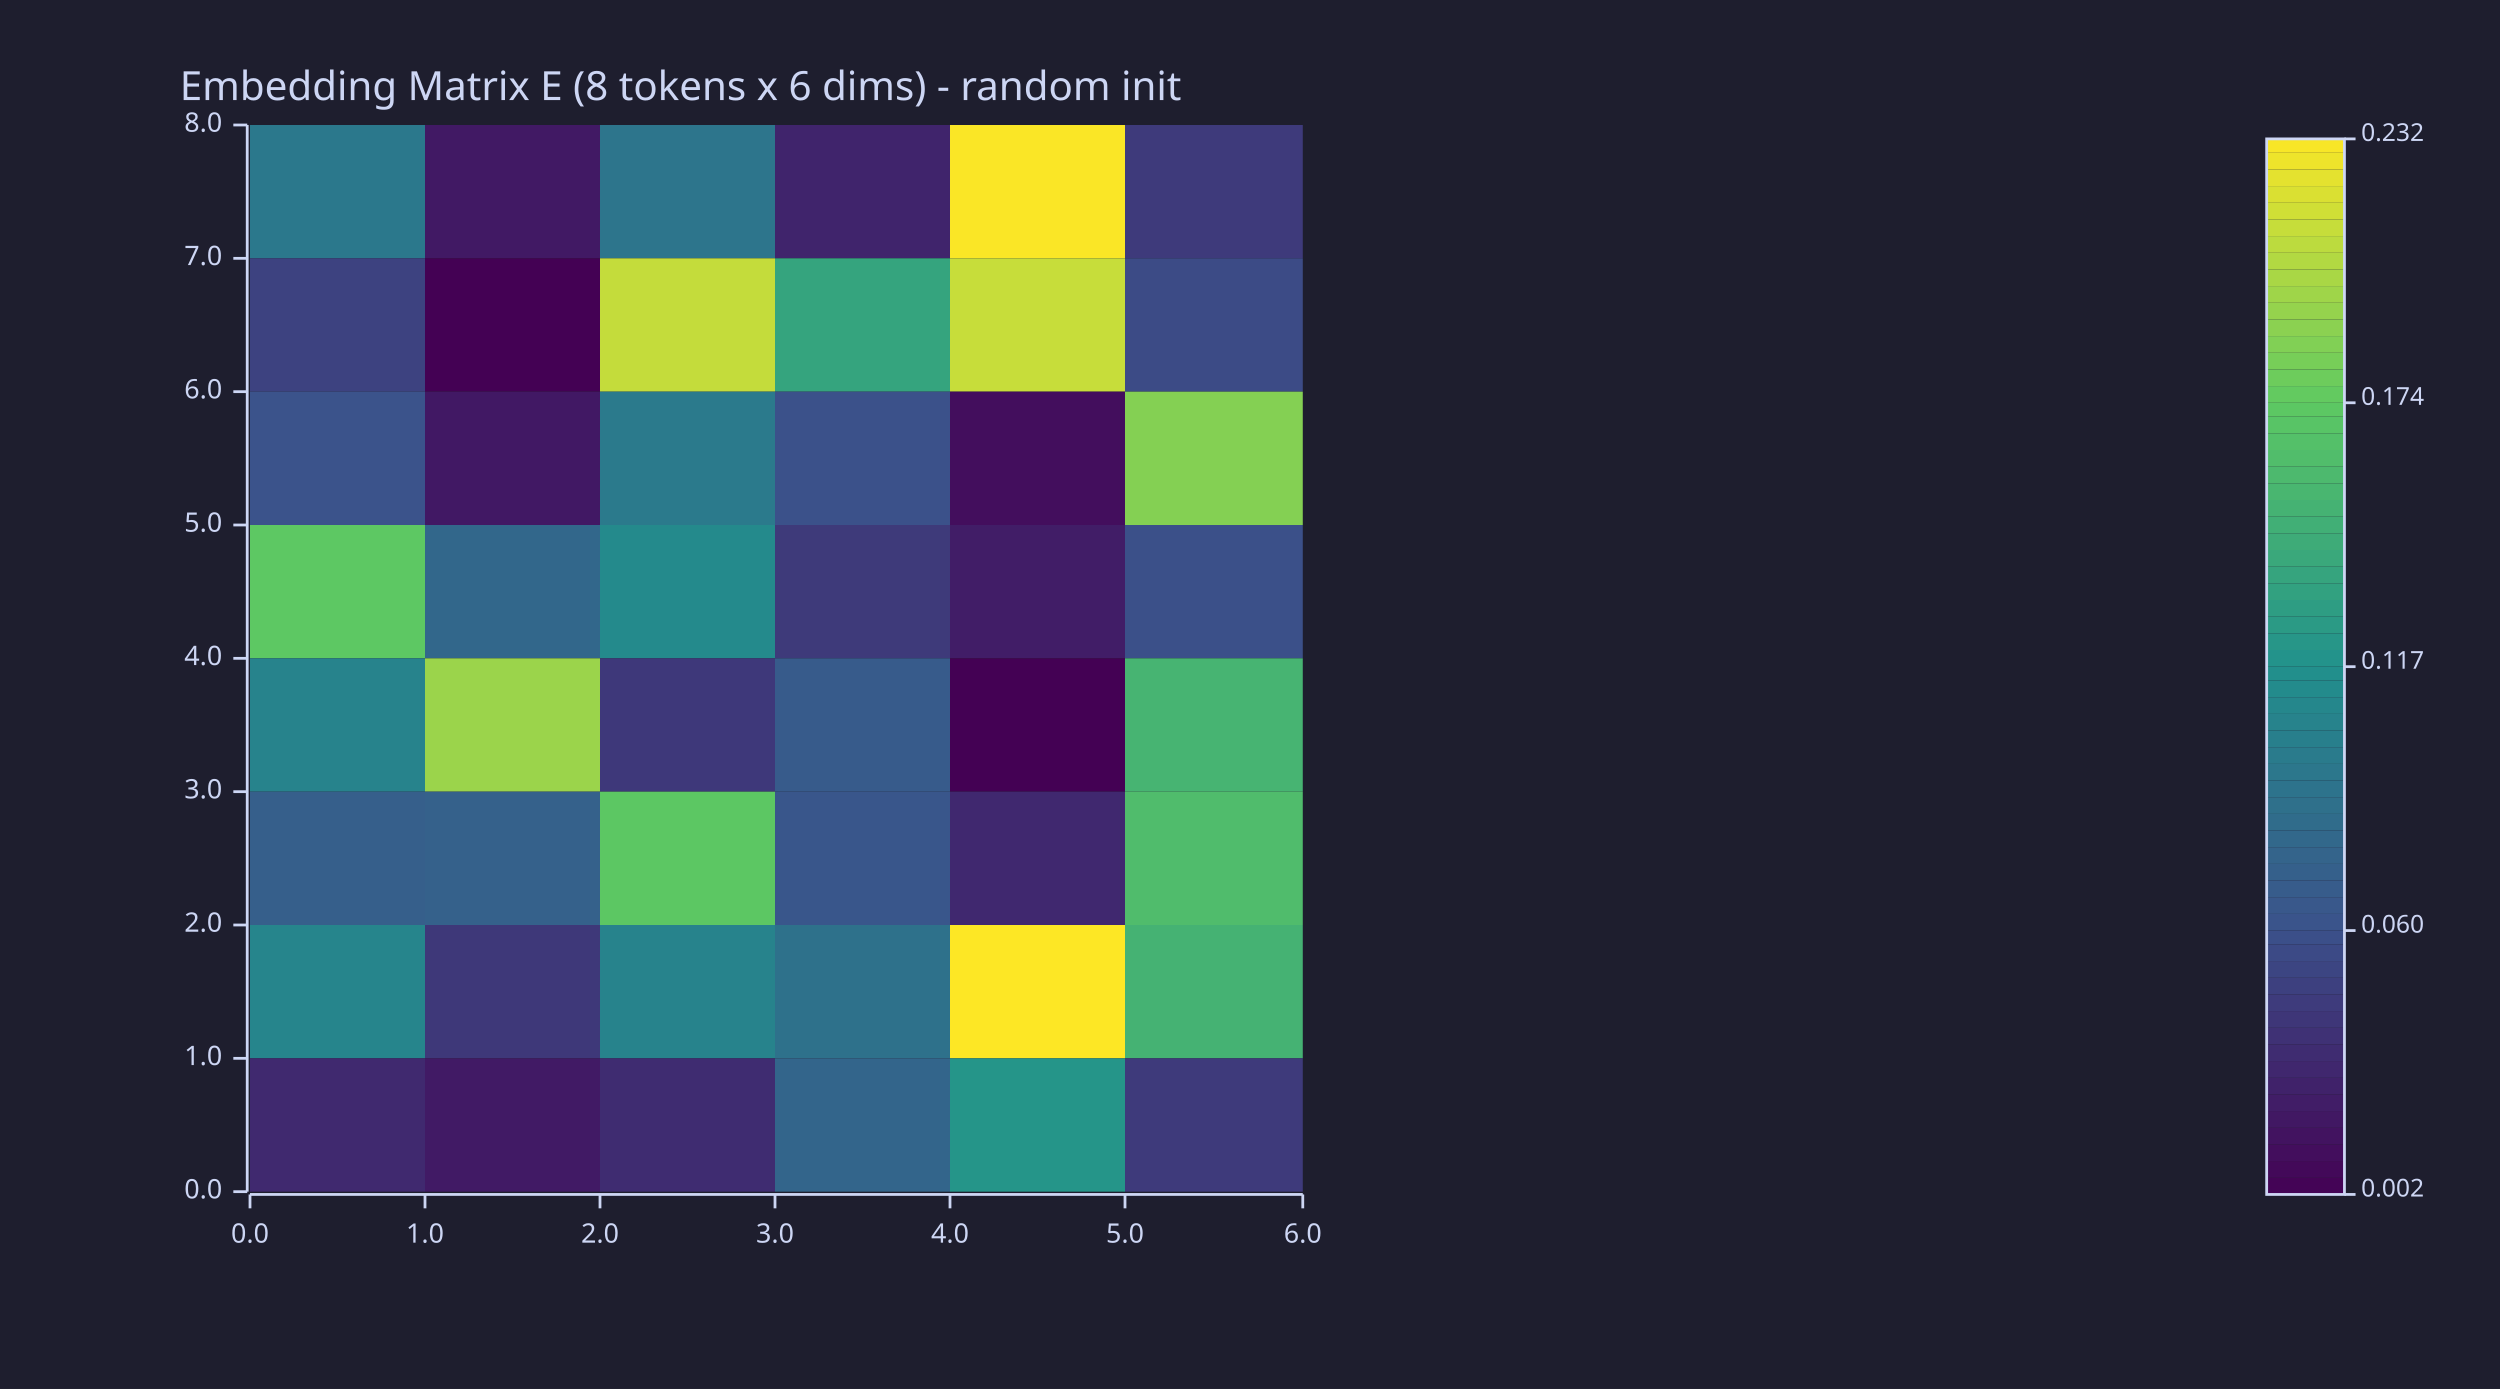
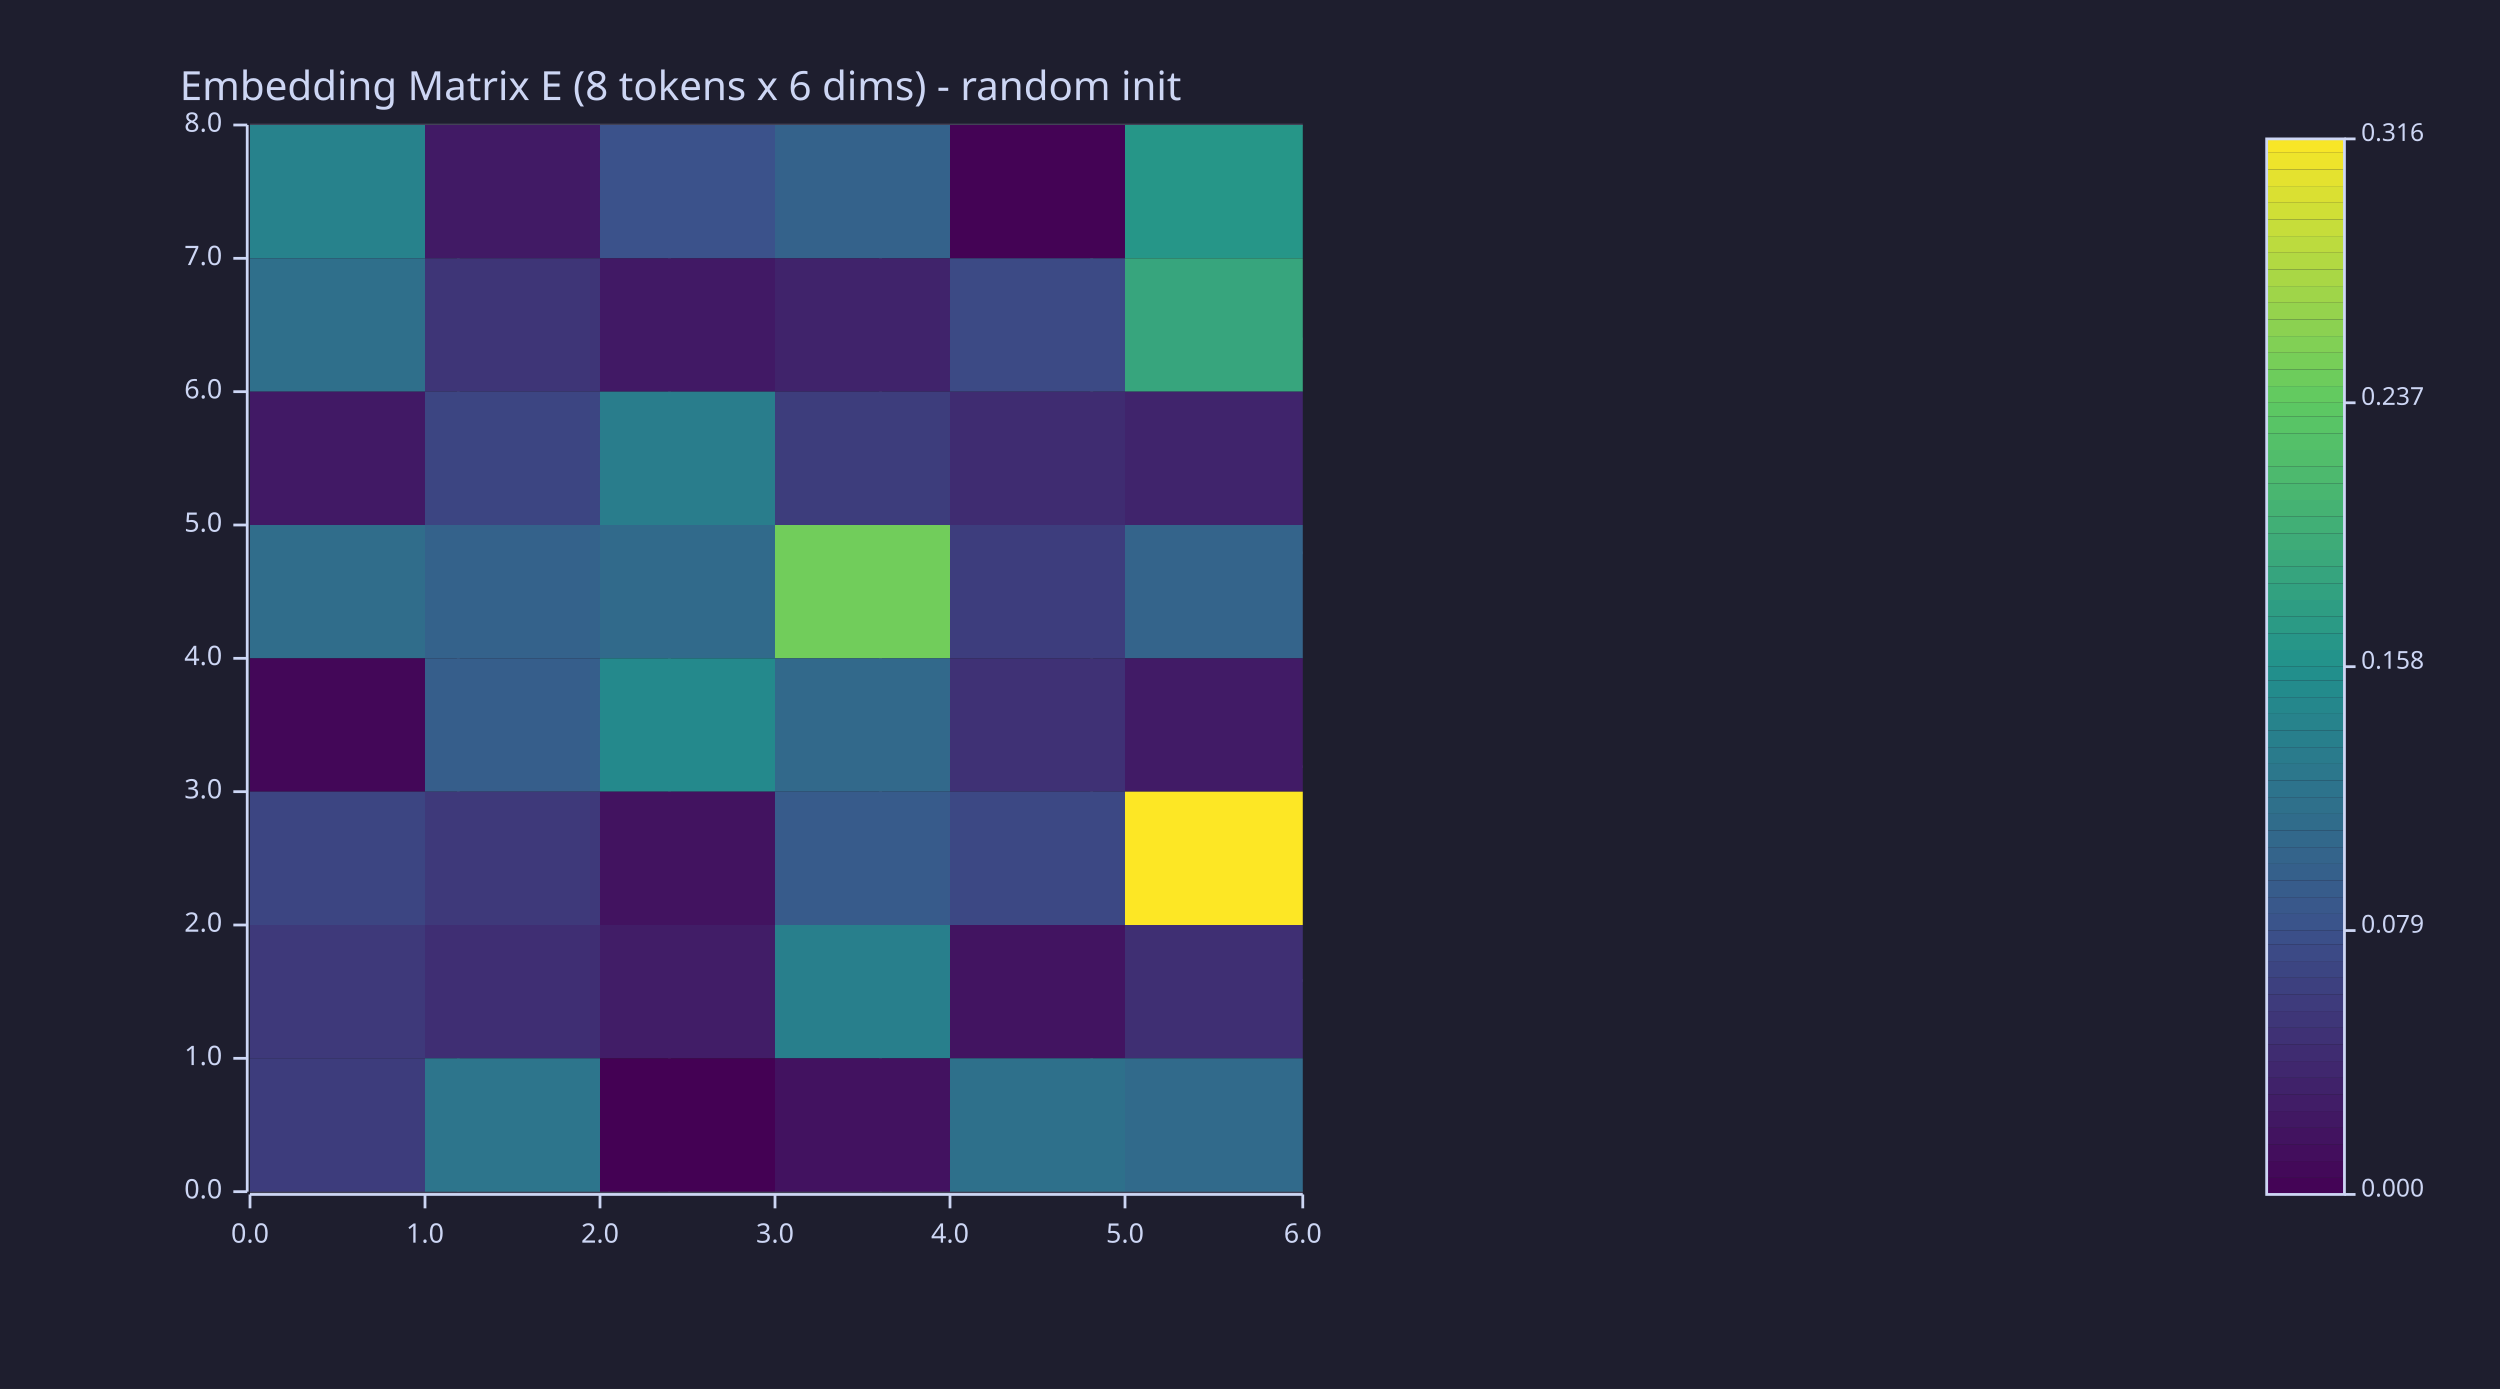
<svg xmlns="http://www.w3.org/2000/svg" width="900" height="500" viewBox="0 0 900 500">
  <rect x="0" y="0" width="900" height="500" opacity="1" fill="#1E1E2E" stroke="none" />
  <rect x="0" y="0" width="900" height="500" opacity="1" fill="#1E1E2E" stroke="none" />
  <text x="245" y="25" dy="0.76em" text-anchor="middle" font-family="sans-serif" font-size="14.516" opacity="1" fill="#CDD6F4">
Embedding Matrix E  (8 tokens x 6 dims)  - random init
</text>
  <text x="20" y="237" dy="0.76em" text-anchor="middle" font-family="sans-serif" font-size="11.29" opacity="1" fill="#CDD6F4" transform="rotate(270, 20, 237)">

</text>
  <text x="280" y="480" dy="-0.5ex" text-anchor="middle" font-family="sans-serif" font-size="11.29" opacity="1" fill="#CDD6F4">

</text>
  <polyline fill="none" opacity="1" stroke="#CDD6F4" stroke-width="1" points="89,45 89,429 " />
  <text x="80" y="429" dy="0.5ex" text-anchor="end" font-family="sans-serif" font-size="9.677" opacity="1" fill="#CDD6F4">
0.0
</text>
  <polyline fill="none" opacity="1" stroke="#CDD6F4" stroke-width="1" points="84,429 89,429 " />
  <text x="80" y="381" dy="0.5ex" text-anchor="end" font-family="sans-serif" font-size="9.677" opacity="1" fill="#CDD6F4">
1.0
</text>
  <polyline fill="none" opacity="1" stroke="#CDD6F4" stroke-width="1" points="84,381 89,381 " />
  <text x="80" y="333" dy="0.5ex" text-anchor="end" font-family="sans-serif" font-size="9.677" opacity="1" fill="#CDD6F4">
2.0
</text>
  <polyline fill="none" opacity="1" stroke="#CDD6F4" stroke-width="1" points="84,333 89,333 " />
  <text x="80" y="285" dy="0.5ex" text-anchor="end" font-family="sans-serif" font-size="9.677" opacity="1" fill="#CDD6F4">
3.0
</text>
  <polyline fill="none" opacity="1" stroke="#CDD6F4" stroke-width="1" points="84,285 89,285 " />
  <text x="80" y="237" dy="0.5ex" text-anchor="end" font-family="sans-serif" font-size="9.677" opacity="1" fill="#CDD6F4">
4.0
</text>
  <polyline fill="none" opacity="1" stroke="#CDD6F4" stroke-width="1" points="84,237 89,237 " />
  <text x="80" y="189" dy="0.5ex" text-anchor="end" font-family="sans-serif" font-size="9.677" opacity="1" fill="#CDD6F4">
5.0
</text>
  <polyline fill="none" opacity="1" stroke="#CDD6F4" stroke-width="1" points="84,189 89,189 " />
  <text x="80" y="141" dy="0.5ex" text-anchor="end" font-family="sans-serif" font-size="9.677" opacity="1" fill="#CDD6F4">
6.0
</text>
  <polyline fill="none" opacity="1" stroke="#CDD6F4" stroke-width="1" points="84,141 89,141 " />
  <text x="80" y="93" dy="0.5ex" text-anchor="end" font-family="sans-serif" font-size="9.677" opacity="1" fill="#CDD6F4">
7.0
</text>
  <polyline fill="none" opacity="1" stroke="#CDD6F4" stroke-width="1" points="84,93 89,93 " />
  <text x="80" y="45" dy="0.5ex" text-anchor="end" font-family="sans-serif" font-size="9.677" opacity="1" fill="#CDD6F4">
8.0
</text>
  <polyline fill="none" opacity="1" stroke="#CDD6F4" stroke-width="1" points="84,45 89,45 " />
  <polyline fill="none" opacity="1" stroke="#CDD6F4" stroke-width="1" points="90,430 469,430 " />
  <text x="90" y="440" dy="0.76em" text-anchor="middle" font-family="sans-serif" font-size="9.677" opacity="1" fill="#CDD6F4">
0.0
</text>
  <polyline fill="none" opacity="1" stroke="#CDD6F4" stroke-width="1" points="90,430 90,435 " />
  <text x="153" y="440" dy="0.76em" text-anchor="middle" font-family="sans-serif" font-size="9.677" opacity="1" fill="#CDD6F4">
1.0
</text>
  <polyline fill="none" opacity="1" stroke="#CDD6F4" stroke-width="1" points="153,430 153,435 " />
  <text x="216" y="440" dy="0.76em" text-anchor="middle" font-family="sans-serif" font-size="9.677" opacity="1" fill="#CDD6F4">
2.0
</text>
  <polyline fill="none" opacity="1" stroke="#CDD6F4" stroke-width="1" points="216,430 216,435 " />
  <text x="279" y="440" dy="0.76em" text-anchor="middle" font-family="sans-serif" font-size="9.677" opacity="1" fill="#CDD6F4">
3.0
</text>
  <polyline fill="none" opacity="1" stroke="#CDD6F4" stroke-width="1" points="279,430 279,435 " />
  <text x="342" y="440" dy="0.76em" text-anchor="middle" font-family="sans-serif" font-size="9.677" opacity="1" fill="#CDD6F4">
4.0
</text>
  <polyline fill="none" opacity="1" stroke="#CDD6F4" stroke-width="1" points="342,430 342,435 " />
  <text x="405" y="440" dy="0.76em" text-anchor="middle" font-family="sans-serif" font-size="9.677" opacity="1" fill="#CDD6F4">
5.0
</text>
  <polyline fill="none" opacity="1" stroke="#CDD6F4" stroke-width="1" points="405,430 405,435 " />
  <text x="469" y="440" dy="0.76em" text-anchor="middle" font-family="sans-serif" font-size="9.677" opacity="1" fill="#CDD6F4">
6.0
</text>
  <polyline fill="none" opacity="1" stroke="#CDD6F4" stroke-width="1" points="469,430 469,435 " />
-   <rect x="90" y="45" width="63" height="48" opacity="1" fill="#2B788C" stroke="none" />
-   <rect x="153" y="45" width="63" height="48" opacity="1" fill="#411964" stroke="none" />
-   <rect x="216" y="45" width="63" height="48" opacity="1" fill="#2D758C" stroke="none" />
-   <rect x="279" y="45" width="63" height="48" opacity="1" fill="#40246C" stroke="none" />
-   <rect x="342" y="45" width="63" height="48" opacity="1" fill="#FAE626" stroke="none" />
-   <rect x="405" y="45" width="64" height="48" opacity="1" fill="#3E3A7B" stroke="none" />
-   <rect x="90" y="93" width="63" height="48" opacity="1" fill="#3D4280" stroke="none" />
-   <rect x="153" y="93" width="63" height="48" opacity="1" fill="#440154" stroke="none" />
-   <rect x="216" y="93" width="63" height="48" opacity="1" fill="#C4DC3B" stroke="none" />
-   <rect x="279" y="93" width="63" height="48" opacity="1" fill="#35A47E" stroke="none" />
-   <rect x="342" y="93" width="63" height="48" opacity="1" fill="#C7DD3A" stroke="none" />
-   <rect x="405" y="93" width="64" height="48" opacity="1" fill="#3C4B86" stroke="none" />
-   <rect x="90" y="141" width="63" height="48" opacity="1" fill="#3B538B" stroke="none" />
-   <rect x="153" y="141" width="63" height="48" opacity="1" fill="#411864" stroke="none" />
-   <rect x="216" y="141" width="63" height="48" opacity="1" fill="#2B7A8C" stroke="none" />
-   <rect x="279" y="141" width="63" height="48" opacity="1" fill="#3B518A" stroke="none" />
-   <rect x="342" y="141" width="63" height="48" opacity="1" fill="#430E5D" stroke="none" />
-   <rect x="405" y="141" width="64" height="48" opacity="1" fill="#84D053" stroke="none" />
-   <rect x="90" y="189" width="63" height="48" opacity="1" fill="#5DC863" stroke="none" />
-   <rect x="153" y="189" width="63" height="48" opacity="1" fill="#32678B" stroke="none" />
-   <rect x="216" y="189" width="63" height="48" opacity="1" fill="#248A8C" stroke="none" />
-   <rect x="279" y="189" width="63" height="48" opacity="1" fill="#3E3A7A" stroke="none" />
-   <rect x="342" y="189" width="63" height="48" opacity="1" fill="#411D67" stroke="none" />
-   <rect x="405" y="189" width="64" height="48" opacity="1" fill="#3B5089" stroke="none" />
-   <rect x="90" y="237" width="63" height="48" opacity="1" fill="#27838C" stroke="none" />
-   <rect x="153" y="237" width="63" height="48" opacity="1" fill="#9BD44B" stroke="none" />
-   <rect x="216" y="237" width="63" height="48" opacity="1" fill="#3E387A" stroke="none" />
-   <rect x="279" y="237" width="63" height="48" opacity="1" fill="#375B8B" stroke="none" />
-   <rect x="342" y="237" width="63" height="48" opacity="1" fill="#440154" stroke="none" />
-   <rect x="405" y="237" width="64" height="48" opacity="1" fill="#47B472" stroke="none" />
-   <rect x="90" y="285" width="63" height="48" opacity="1" fill="#365F8B" stroke="none" />
-   <rect x="153" y="285" width="63" height="48" opacity="1" fill="#35618B" stroke="none" />
-   <rect x="216" y="285" width="63" height="48" opacity="1" fill="#5CC763" stroke="none" />
-   <rect x="279" y="285" width="63" height="48" opacity="1" fill="#39568B" stroke="none" />
-   <rect x="342" y="285" width="63" height="48" opacity="1" fill="#40286F" stroke="none" />
-   <rect x="405" y="285" width="64" height="48" opacity="1" fill="#50BC6C" stroke="none" />
-   <rect x="90" y="333" width="63" height="48" opacity="1" fill="#26858C" stroke="none" />
-   <rect x="153" y="333" width="63" height="48" opacity="1" fill="#3E3879" stroke="none" />
-   <rect x="216" y="333" width="63" height="48" opacity="1" fill="#27838C" stroke="none" />
-   <rect x="279" y="333" width="63" height="48" opacity="1" fill="#2E718B" stroke="none" />
-   <rect x="342" y="333" width="63" height="48" opacity="1" fill="#FDE725" stroke="none" />
-   <rect x="405" y="333" width="64" height="48" opacity="1" fill="#45B273" stroke="none" />
-   <rect x="90" y="381" width="63" height="48" opacity="1" fill="#40296F" stroke="none" />
-   <rect x="153" y="381" width="63" height="48" opacity="1" fill="#411A65" stroke="none" />
-   <rect x="216" y="381" width="63" height="48" opacity="1" fill="#3F2C71" stroke="none" />
-   <rect x="279" y="381" width="63" height="48" opacity="1" fill="#33658B" stroke="none" />
-   <rect x="342" y="381" width="63" height="48" opacity="1" fill="#259589" stroke="none" />
-   <rect x="405" y="381" width="64" height="48" opacity="1" fill="#3E3A7B" stroke="none" />
+   <polyline fill="none" opacity="0.3" stroke="#9696B4" stroke-width="1" points="90,429 469,429 " />
+   <polyline fill="none" opacity="0.3" stroke="#9696B4" stroke-width="1" points="90,353 469,353 " />
+   <polyline fill="none" opacity="0.3" stroke="#9696B4" stroke-width="1" points="90,276 469,276 " />
+   <polyline fill="none" opacity="0.3" stroke="#9696B4" stroke-width="1" points="90,199 469,199 " />
+   <polyline fill="none" opacity="0.3" stroke="#9696B4" stroke-width="1" points="90,122 469,122 " />
+   <polyline fill="none" opacity="0.3" stroke="#9696B4" stroke-width="1" points="90,45 469,45 " />
+   <polyline fill="none" opacity="0.3" stroke="#9696B4" stroke-width="1" points="165,429 165,45 " />
+   <polyline fill="none" opacity="0.3" stroke="#9696B4" stroke-width="1" points="241,429 241,45 " />
+   <polyline fill="none" opacity="0.3" stroke="#9696B4" stroke-width="1" points="317,429 317,45 " />
+   <polyline fill="none" opacity="0.3" stroke="#9696B4" stroke-width="1" points="393,429 393,45 " />
+   <rect x="90" y="45" width="63" height="48" opacity="1" fill="#27828C" stroke="none" />
+   <rect x="153" y="45" width="63" height="48" opacity="1" fill="#411A65" stroke="none" />
+   <rect x="216" y="45" width="63" height="48" opacity="1" fill="#3B528B" stroke="none" />
+   <rect x="279" y="45" width="63" height="48" opacity="1" fill="#34628B" stroke="none" />
+   <rect x="342" y="45" width="63" height="48" opacity="1" fill="#440355" stroke="none" />
+   <rect x="405" y="45" width="64" height="48" opacity="1" fill="#269688" stroke="none" />
+   <rect x="90" y="93" width="63" height="48" opacity="1" fill="#2F6F8B" stroke="none" />
+   <rect x="153" y="93" width="63" height="48" opacity="1" fill="#3E3577" stroke="none" />
+   <rect x="216" y="93" width="63" height="48" opacity="1" fill="#411965" stroke="none" />
+   <rect x="279" y="93" width="63" height="48" opacity="1" fill="#40236B" stroke="none" />
+   <rect x="342" y="93" width="63" height="48" opacity="1" fill="#3C4A85" stroke="none" />
+   <rect x="405" y="93" width="64" height="48" opacity="1" fill="#37A57D" stroke="none" />
+   <rect x="90" y="141" width="63" height="48" opacity="1" fill="#411965" stroke="none" />
+   <rect x="153" y="141" width="63" height="48" opacity="1" fill="#3C4582" stroke="none" />
+   <rect x="216" y="141" width="63" height="48" opacity="1" fill="#297D8C" stroke="none" />
+   <rect x="279" y="141" width="63" height="48" opacity="1" fill="#3D3D7C" stroke="none" />
+   <rect x="342" y="141" width="63" height="48" opacity="1" fill="#3F2C71" stroke="none" />
+   <rect x="405" y="141" width="64" height="48" opacity="1" fill="#40246C" stroke="none" />
+   <rect x="90" y="189" width="63" height="48" opacity="1" fill="#306D8B" stroke="none" />
+   <rect x="153" y="189" width="63" height="48" opacity="1" fill="#34628B" stroke="none" />
+   <rect x="216" y="189" width="63" height="48" opacity="1" fill="#316A8B" stroke="none" />
+   <rect x="279" y="189" width="63" height="48" opacity="1" fill="#71CD5B" stroke="none" />
+   <rect x="342" y="189" width="63" height="48" opacity="1" fill="#3D3D7D" stroke="none" />
+   <rect x="405" y="189" width="64" height="48" opacity="1" fill="#34648B" stroke="none" />
+   <rect x="90" y="237" width="63" height="48" opacity="1" fill="#430758" stroke="none" />
+   <rect x="153" y="237" width="63" height="48" opacity="1" fill="#365E8B" stroke="none" />
+   <rect x="216" y="237" width="63" height="48" opacity="1" fill="#24898C" stroke="none" />
+   <rect x="279" y="237" width="63" height="48" opacity="1" fill="#32698B" stroke="none" />
+   <rect x="342" y="237" width="63" height="48" opacity="1" fill="#3F3175" stroke="none" />
+   <rect x="405" y="237" width="64" height="48" opacity="1" fill="#411B66" stroke="none" />
+   <rect x="90" y="285" width="63" height="48" opacity="1" fill="#3C4582" stroke="none" />
+   <rect x="153" y="285" width="63" height="48" opacity="1" fill="#3E397A" stroke="none" />
+   <rect x="216" y="285" width="63" height="48" opacity="1" fill="#421360" stroke="none" />
+   <rect x="279" y="285" width="63" height="48" opacity="1" fill="#375B8B" stroke="none" />
+   <rect x="342" y="285" width="63" height="48" opacity="1" fill="#3C4884" stroke="none" />
+   <rect x="405" y="285" width="64" height="48" opacity="1" fill="#FDE725" stroke="none" />
+   <rect x="90" y="333" width="63" height="48" opacity="1" fill="#3E397A" stroke="none" />
+   <rect x="153" y="333" width="63" height="48" opacity="1" fill="#3F2E73" stroke="none" />
+   <rect x="216" y="333" width="63" height="48" opacity="1" fill="#411D67" stroke="none" />
+   <rect x="279" y="333" width="63" height="48" opacity="1" fill="#287F8C" stroke="none" />
+   <rect x="342" y="333" width="63" height="48" opacity="1" fill="#421461" stroke="none" />
+   <rect x="405" y="333" width="64" height="48" opacity="1" fill="#3F2F73" stroke="none" />
+   <rect x="90" y="381" width="63" height="48" opacity="1" fill="#3D3C7C" stroke="none" />
+   <rect x="153" y="381" width="63" height="48" opacity="1" fill="#2D758C" stroke="none" />
+   <rect x="216" y="381" width="63" height="48" opacity="1" fill="#440154" stroke="none" />
+   <rect x="279" y="381" width="63" height="48" opacity="1" fill="#421260" stroke="none" />
+   <rect x="342" y="381" width="63" height="48" opacity="1" fill="#2E708B" stroke="none" />
+   <rect x="405" y="381" width="64" height="48" opacity="1" fill="#316A8B" stroke="none" />
  <rect x="816" y="50" width="28" height="5" opacity="1" fill="#F8E627" stroke="none" />
  <rect x="816" y="55" width="28" height="6" opacity="1" fill="#EEE42B" stroke="none" />
  <rect x="816" y="61" width="28" height="6" opacity="1" fill="#E4E22F" stroke="none" />
  <rect x="816" y="67" width="28" height="6" opacity="1" fill="#DAE032" stroke="none" />
  <rect x="816" y="73" width="28" height="6" opacity="1" fill="#D0DF36" stroke="none" />
  <rect x="816" y="79" width="28" height="6" opacity="1" fill="#C6DD3A" stroke="none" />
  <rect x="816" y="85" width="28" height="6" opacity="1" fill="#BCDB3E" stroke="none" />
  <rect x="816" y="91" width="28" height="6" opacity="1" fill="#B2D942" stroke="none" />
  <rect x="816" y="97" width="28" height="6" opacity="1" fill="#A9D745" stroke="none" />
  <rect x="816" y="103" width="28" height="6" opacity="1" fill="#9FD549" stroke="none" />
  <rect x="816" y="109" width="28" height="6" opacity="1" fill="#95D34D" stroke="none" />
  <rect x="816" y="115" width="28" height="6" opacity="1" fill="#8BD151" stroke="none" />
  <rect x="816" y="121" width="28" height="6" opacity="1" fill="#81D055" stroke="none" />
  <rect x="816" y="127" width="28" height="6" opacity="1" fill="#77CE58" stroke="none" />
  <rect x="816" y="133" width="28" height="6" opacity="1" fill="#6DCC5C" stroke="none" />
  <rect x="816" y="139" width="28" height="6" opacity="1" fill="#63CA60" stroke="none" />
  <rect x="816" y="145" width="28" height="5" opacity="1" fill="#5CC763" stroke="none" />
  <rect x="816" y="150" width="28" height="6" opacity="1" fill="#58C466" stroke="none" />
  <rect x="816" y="156" width="28" height="6" opacity="1" fill="#54C069" stroke="none" />
  <rect x="816" y="162" width="28" height="6" opacity="1" fill="#51BD6B" stroke="none" />
  <rect x="816" y="168" width="28" height="6" opacity="1" fill="#4DB96E" stroke="none" />
  <rect x="816" y="174" width="28" height="6" opacity="1" fill="#49B670" stroke="none" />
  <rect x="816" y="180" width="28" height="6" opacity="1" fill="#45B273" stroke="none" />
  <rect x="816" y="186" width="28" height="6" opacity="1" fill="#41AF76" stroke="none" />
  <rect x="816" y="192" width="28" height="6" opacity="1" fill="#3EAB78" stroke="none" />
  <rect x="816" y="198" width="28" height="6" opacity="1" fill="#3AA87B" stroke="none" />
  <rect x="816" y="204" width="28" height="6" opacity="1" fill="#36A47E" stroke="none" />
  <rect x="816" y="210" width="28" height="6" opacity="1" fill="#32A180" stroke="none" />
  <rect x="816" y="216" width="28" height="6" opacity="1" fill="#2E9D83" stroke="none" />
  <rect x="816" y="222" width="28" height="6" opacity="1" fill="#2B9A85" stroke="none" />
  <rect x="816" y="228" width="28" height="6" opacity="1" fill="#279688" stroke="none" />
  <rect x="816" y="234" width="28" height="6" opacity="1" fill="#23938B" stroke="none" />
  <rect x="816" y="240" width="28" height="5" opacity="1" fill="#228F8C" stroke="none" />
  <rect x="816" y="245" width="28" height="6" opacity="1" fill="#238B8C" stroke="none" />
  <rect x="816" y="251" width="28" height="6" opacity="1" fill="#25878C" stroke="none" />
  <rect x="816" y="257" width="28" height="6" opacity="1" fill="#27838C" stroke="none" />
  <rect x="816" y="263" width="28" height="6" opacity="1" fill="#287F8C" stroke="none" />
  <rect x="816" y="269" width="28" height="6" opacity="1" fill="#2A7B8C" stroke="none" />
  <rect x="816" y="275" width="28" height="6" opacity="1" fill="#2C778C" stroke="none" />
  <rect x="816" y="281" width="28" height="6" opacity="1" fill="#2D738C" stroke="none" />
  <rect x="816" y="287" width="28" height="6" opacity="1" fill="#2F708B" stroke="none" />
  <rect x="816" y="293" width="28" height="6" opacity="1" fill="#306C8B" stroke="none" />
  <rect x="816" y="299" width="28" height="6" opacity="1" fill="#32688B" stroke="none" />
  <rect x="816" y="305" width="28" height="6" opacity="1" fill="#34648B" stroke="none" />
  <rect x="816" y="311" width="28" height="6" opacity="1" fill="#35608B" stroke="none" />
  <rect x="816" y="317" width="28" height="6" opacity="1" fill="#375C8B" stroke="none" />
  <rect x="816" y="323" width="28" height="6" opacity="1" fill="#39588B" stroke="none" />
  <rect x="816" y="329" width="28" height="6" opacity="1" fill="#3A548B" stroke="none" />
  <rect x="816" y="335" width="28" height="5" opacity="1" fill="#3B4F89" stroke="none" />
  <rect x="816" y="340" width="28" height="6" opacity="1" fill="#3C4A86" stroke="none" />
  <rect x="816" y="346" width="28" height="6" opacity="1" fill="#3C4582" stroke="none" />
  <rect x="816" y="352" width="28" height="6" opacity="1" fill="#3D407F" stroke="none" />
  <rect x="816" y="358" width="28" height="6" opacity="1" fill="#3E3B7C" stroke="none" />
  <rect x="816" y="364" width="28" height="6" opacity="1" fill="#3E3678" stroke="none" />
  <rect x="816" y="370" width="28" height="6" opacity="1" fill="#3F3175" stroke="none" />
  <rect x="816" y="376" width="28" height="6" opacity="1" fill="#3F2C71" stroke="none" />
  <rect x="816" y="382" width="28" height="6" opacity="1" fill="#40276E" stroke="none" />
  <rect x="816" y="388" width="28" height="6" opacity="1" fill="#40226A" stroke="none" />
  <rect x="816" y="394" width="28" height="6" opacity="1" fill="#411D67" stroke="none" />
  <rect x="816" y="400" width="28" height="6" opacity="1" fill="#411863" stroke="none" />
  <rect x="816" y="406" width="28" height="6" opacity="1" fill="#421360" stroke="none" />
  <rect x="816" y="412" width="28" height="6" opacity="1" fill="#430E5D" stroke="none" />
  <rect x="816" y="418" width="28" height="6" opacity="1" fill="#430959" stroke="none" />
  <rect x="816" y="424" width="28" height="6" opacity="1" fill="#440456" stroke="none" />
  <rect x="816" y="50" width="28" height="380" opacity="1" fill="none" stroke="#CDD6F4" />
  <polyline fill="none" opacity="1" stroke="#CDD6F4" stroke-width="1" points="844,430 848,430 " />
  <text x="850" y="424" dy="0.76em" text-anchor="start" font-family="sans-serif" font-size="8.871" opacity="1" fill="#CDD6F4">
- 0.002
+ 0.000
</text>
  <polyline fill="none" opacity="1" stroke="#CDD6F4" stroke-width="1" points="844,335 848,335 " />
  <text x="850" y="329" dy="0.76em" text-anchor="start" font-family="sans-serif" font-size="8.871" opacity="1" fill="#CDD6F4">
- 0.060
+ 0.079
</text>
  <polyline fill="none" opacity="1" stroke="#CDD6F4" stroke-width="1" points="844,240 848,240 " />
  <text x="850" y="234" dy="0.76em" text-anchor="start" font-family="sans-serif" font-size="8.871" opacity="1" fill="#CDD6F4">
- 0.117
+ 0.158
</text>
  <polyline fill="none" opacity="1" stroke="#CDD6F4" stroke-width="1" points="844,145 848,145 " />
  <text x="850" y="139" dy="0.76em" text-anchor="start" font-family="sans-serif" font-size="8.871" opacity="1" fill="#CDD6F4">
- 0.174
+ 0.237
</text>
  <polyline fill="none" opacity="1" stroke="#CDD6F4" stroke-width="1" points="844,50 848,50 " />
  <text x="850" y="44" dy="0.76em" text-anchor="start" font-family="sans-serif" font-size="8.871" opacity="1" fill="#CDD6F4">
- 0.232
+ 0.316
</text>
</svg>
